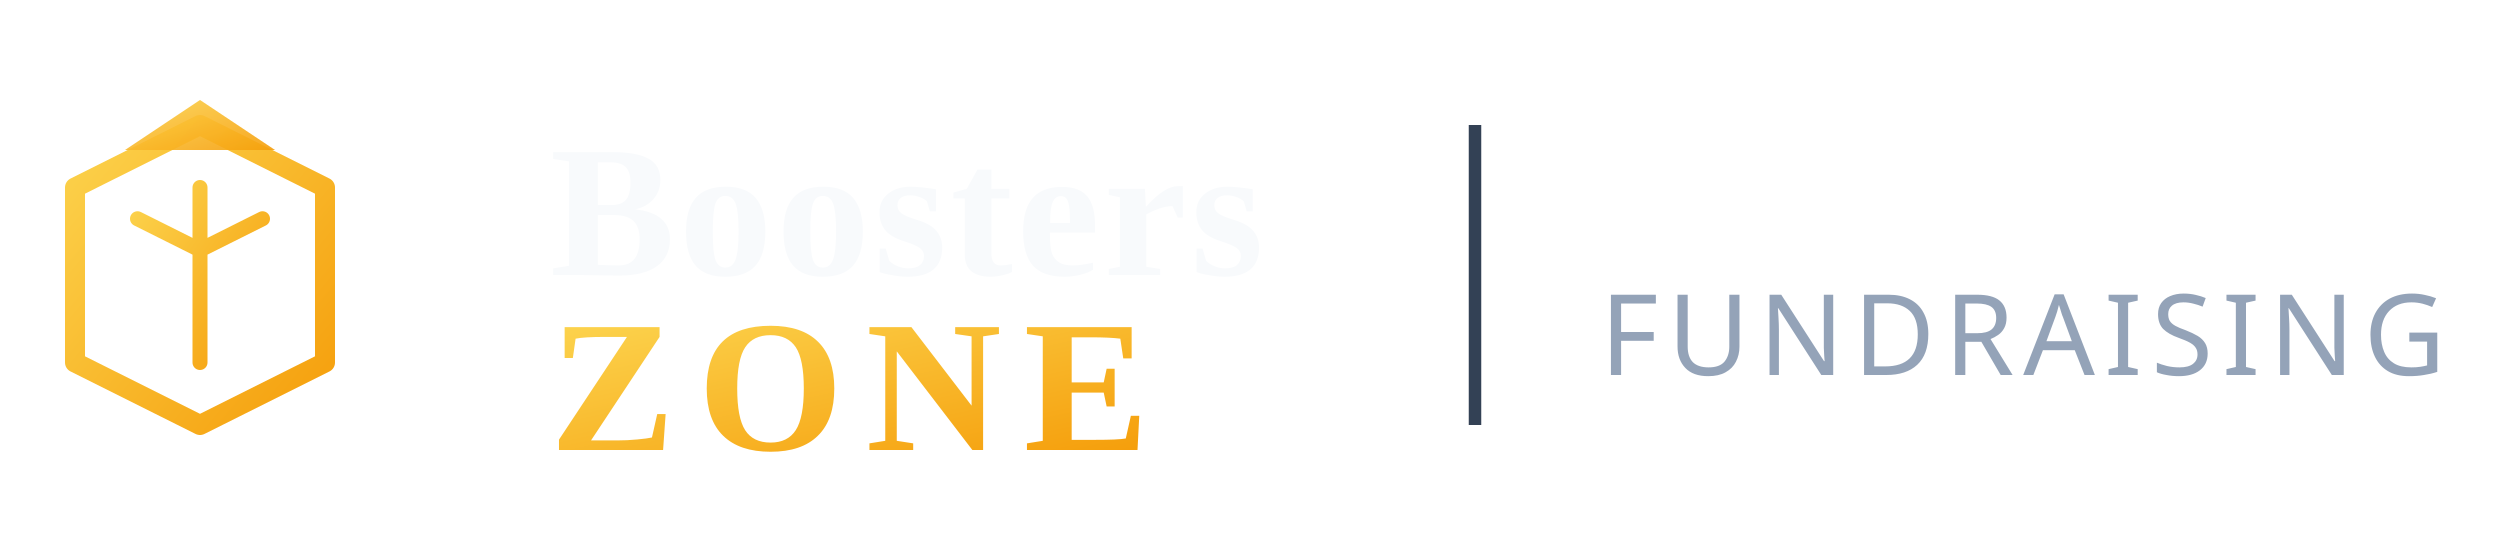
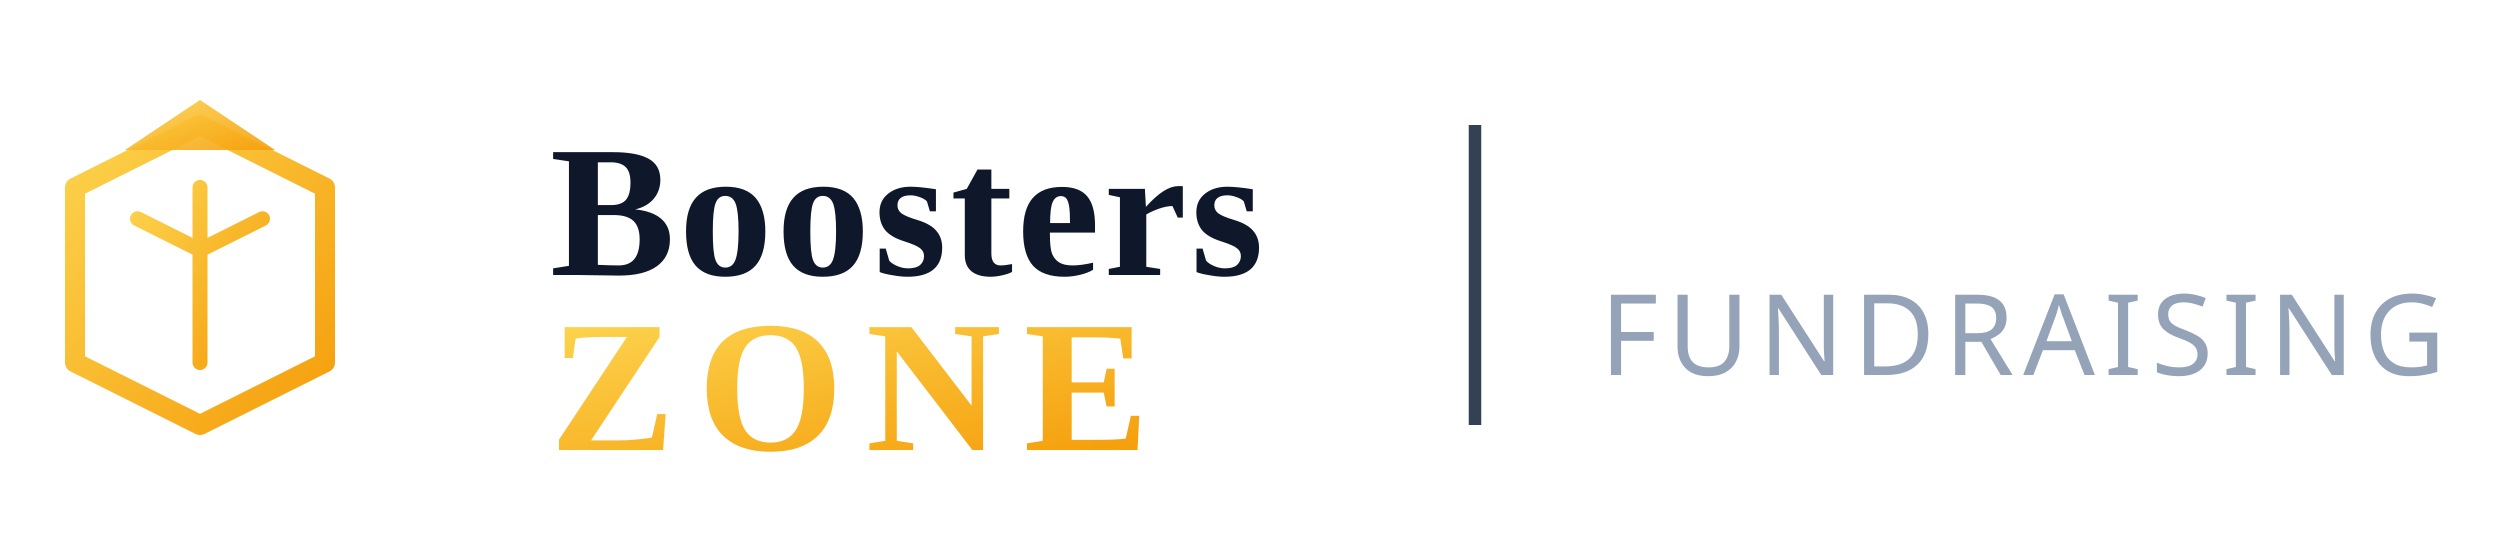
<svg xmlns="http://www.w3.org/2000/svg" width="200" height="44" viewBox="0 0 200 44" fill="none" aria-hidden="true">
  <defs>
    <linearGradient id="bzGold" x1="0%" y1="0%" x2="100%" y2="100%">
      <stop offset="0%" stop-color="#fcd34d" />
      <stop offset="100%" stop-color="#f59e0b" />
    </linearGradient>
  </defs>
  <g transform="translate(2,6)">
    <path d="M14 4L4 9v14l10 5 10-5V9L14 4z" stroke="url(#bzGold)" stroke-width="1.6" fill="none" stroke-linejoin="round" />
    <path d="M14 9v14M9 11.5l5 2.5 5-2.5" stroke="url(#bzGold)" stroke-width="1.2" stroke-linecap="round" />
    <path d="M14 2l6 4h-12l6-4z" fill="url(#bzGold)" opacity="0.9" />
  </g>
-   <text x="44" y="22" fill="#f8fafc" font-family="Georgia, 'Times New Roman', serif" font-size="15" font-weight="600" letter-spacing="0.02em">Boosters</text>
+   <text x="44" y="22" fill="#0f172a" font-family="Georgia, 'Times New Roman', serif" font-size="15" font-weight="600" letter-spacing="0.02em">Boosters</text>
  <text x="44" y="36" fill="url(#bzGold)" font-family="Georgia, 'Times New Roman', serif" font-size="15" font-weight="600" letter-spacing="0.12em">ZONE</text>
  <line x1="118" y1="10" x2="118" y2="34" stroke="#334155" stroke-width="1" />
  <text x="128" y="30" fill="#94a3b8" font-family="system-ui, sans-serif" font-size="9" font-weight="500" letter-spacing="0.08em">FUNDRAISING BOOKS</text>
</svg>
